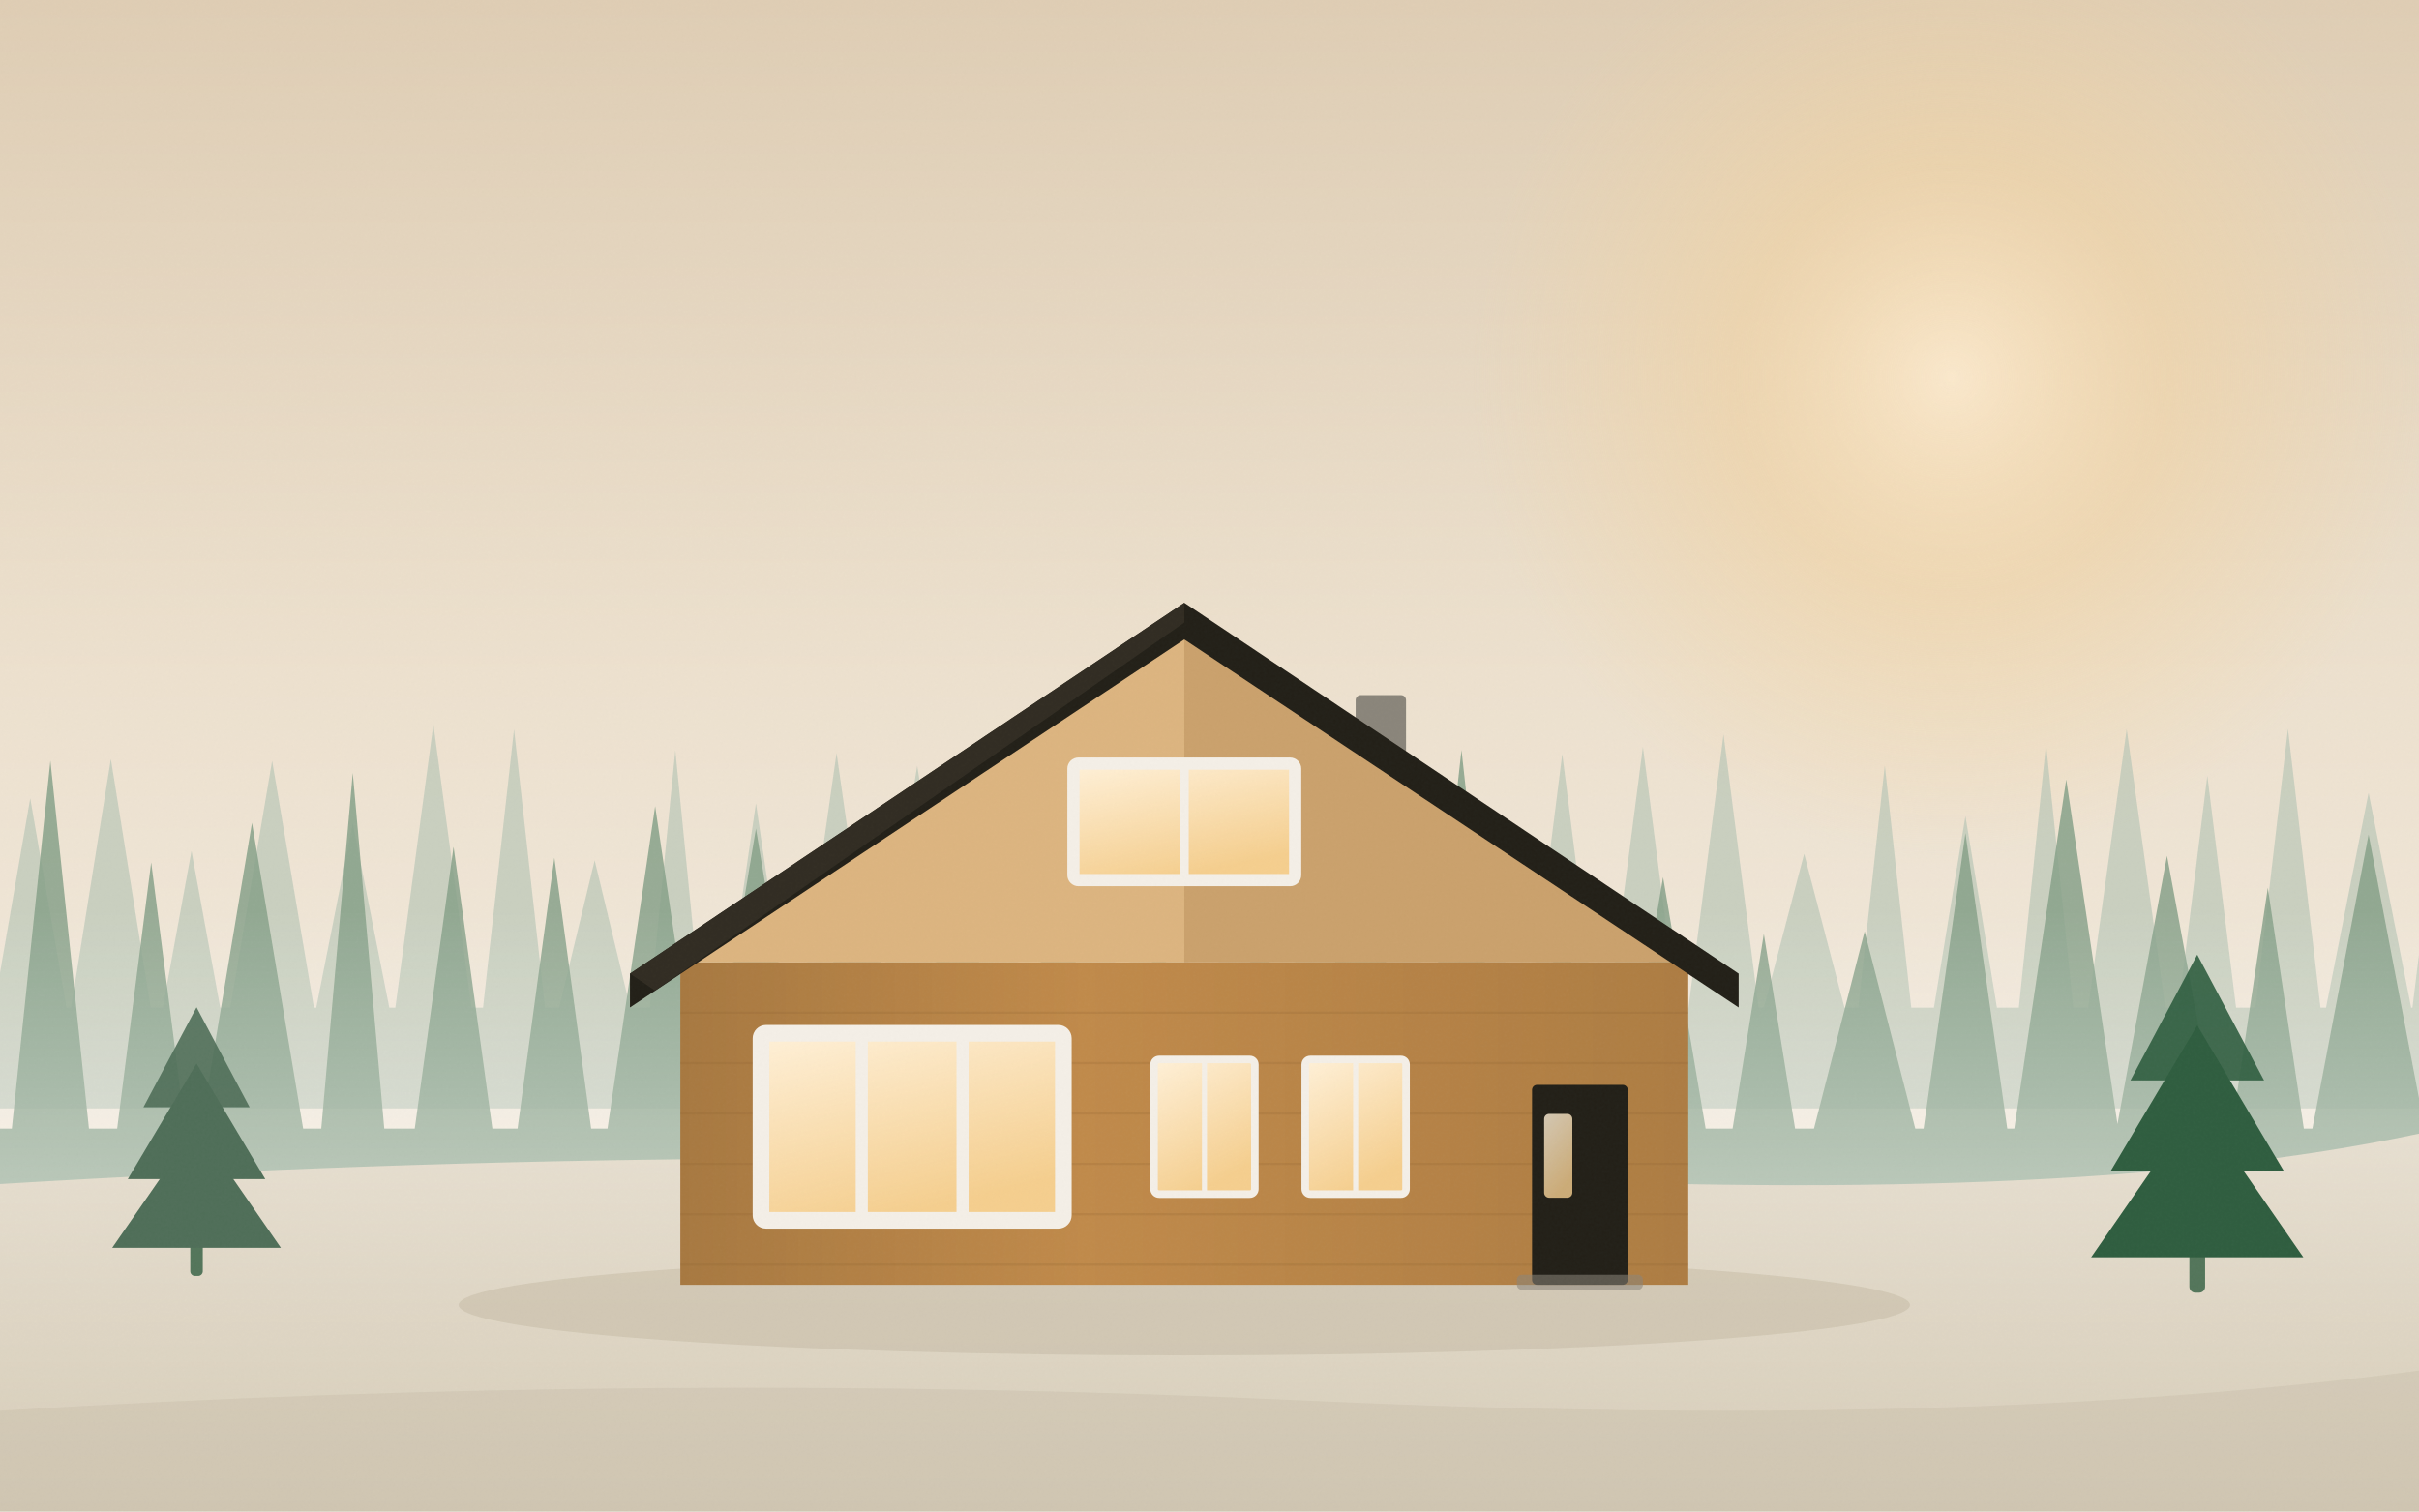
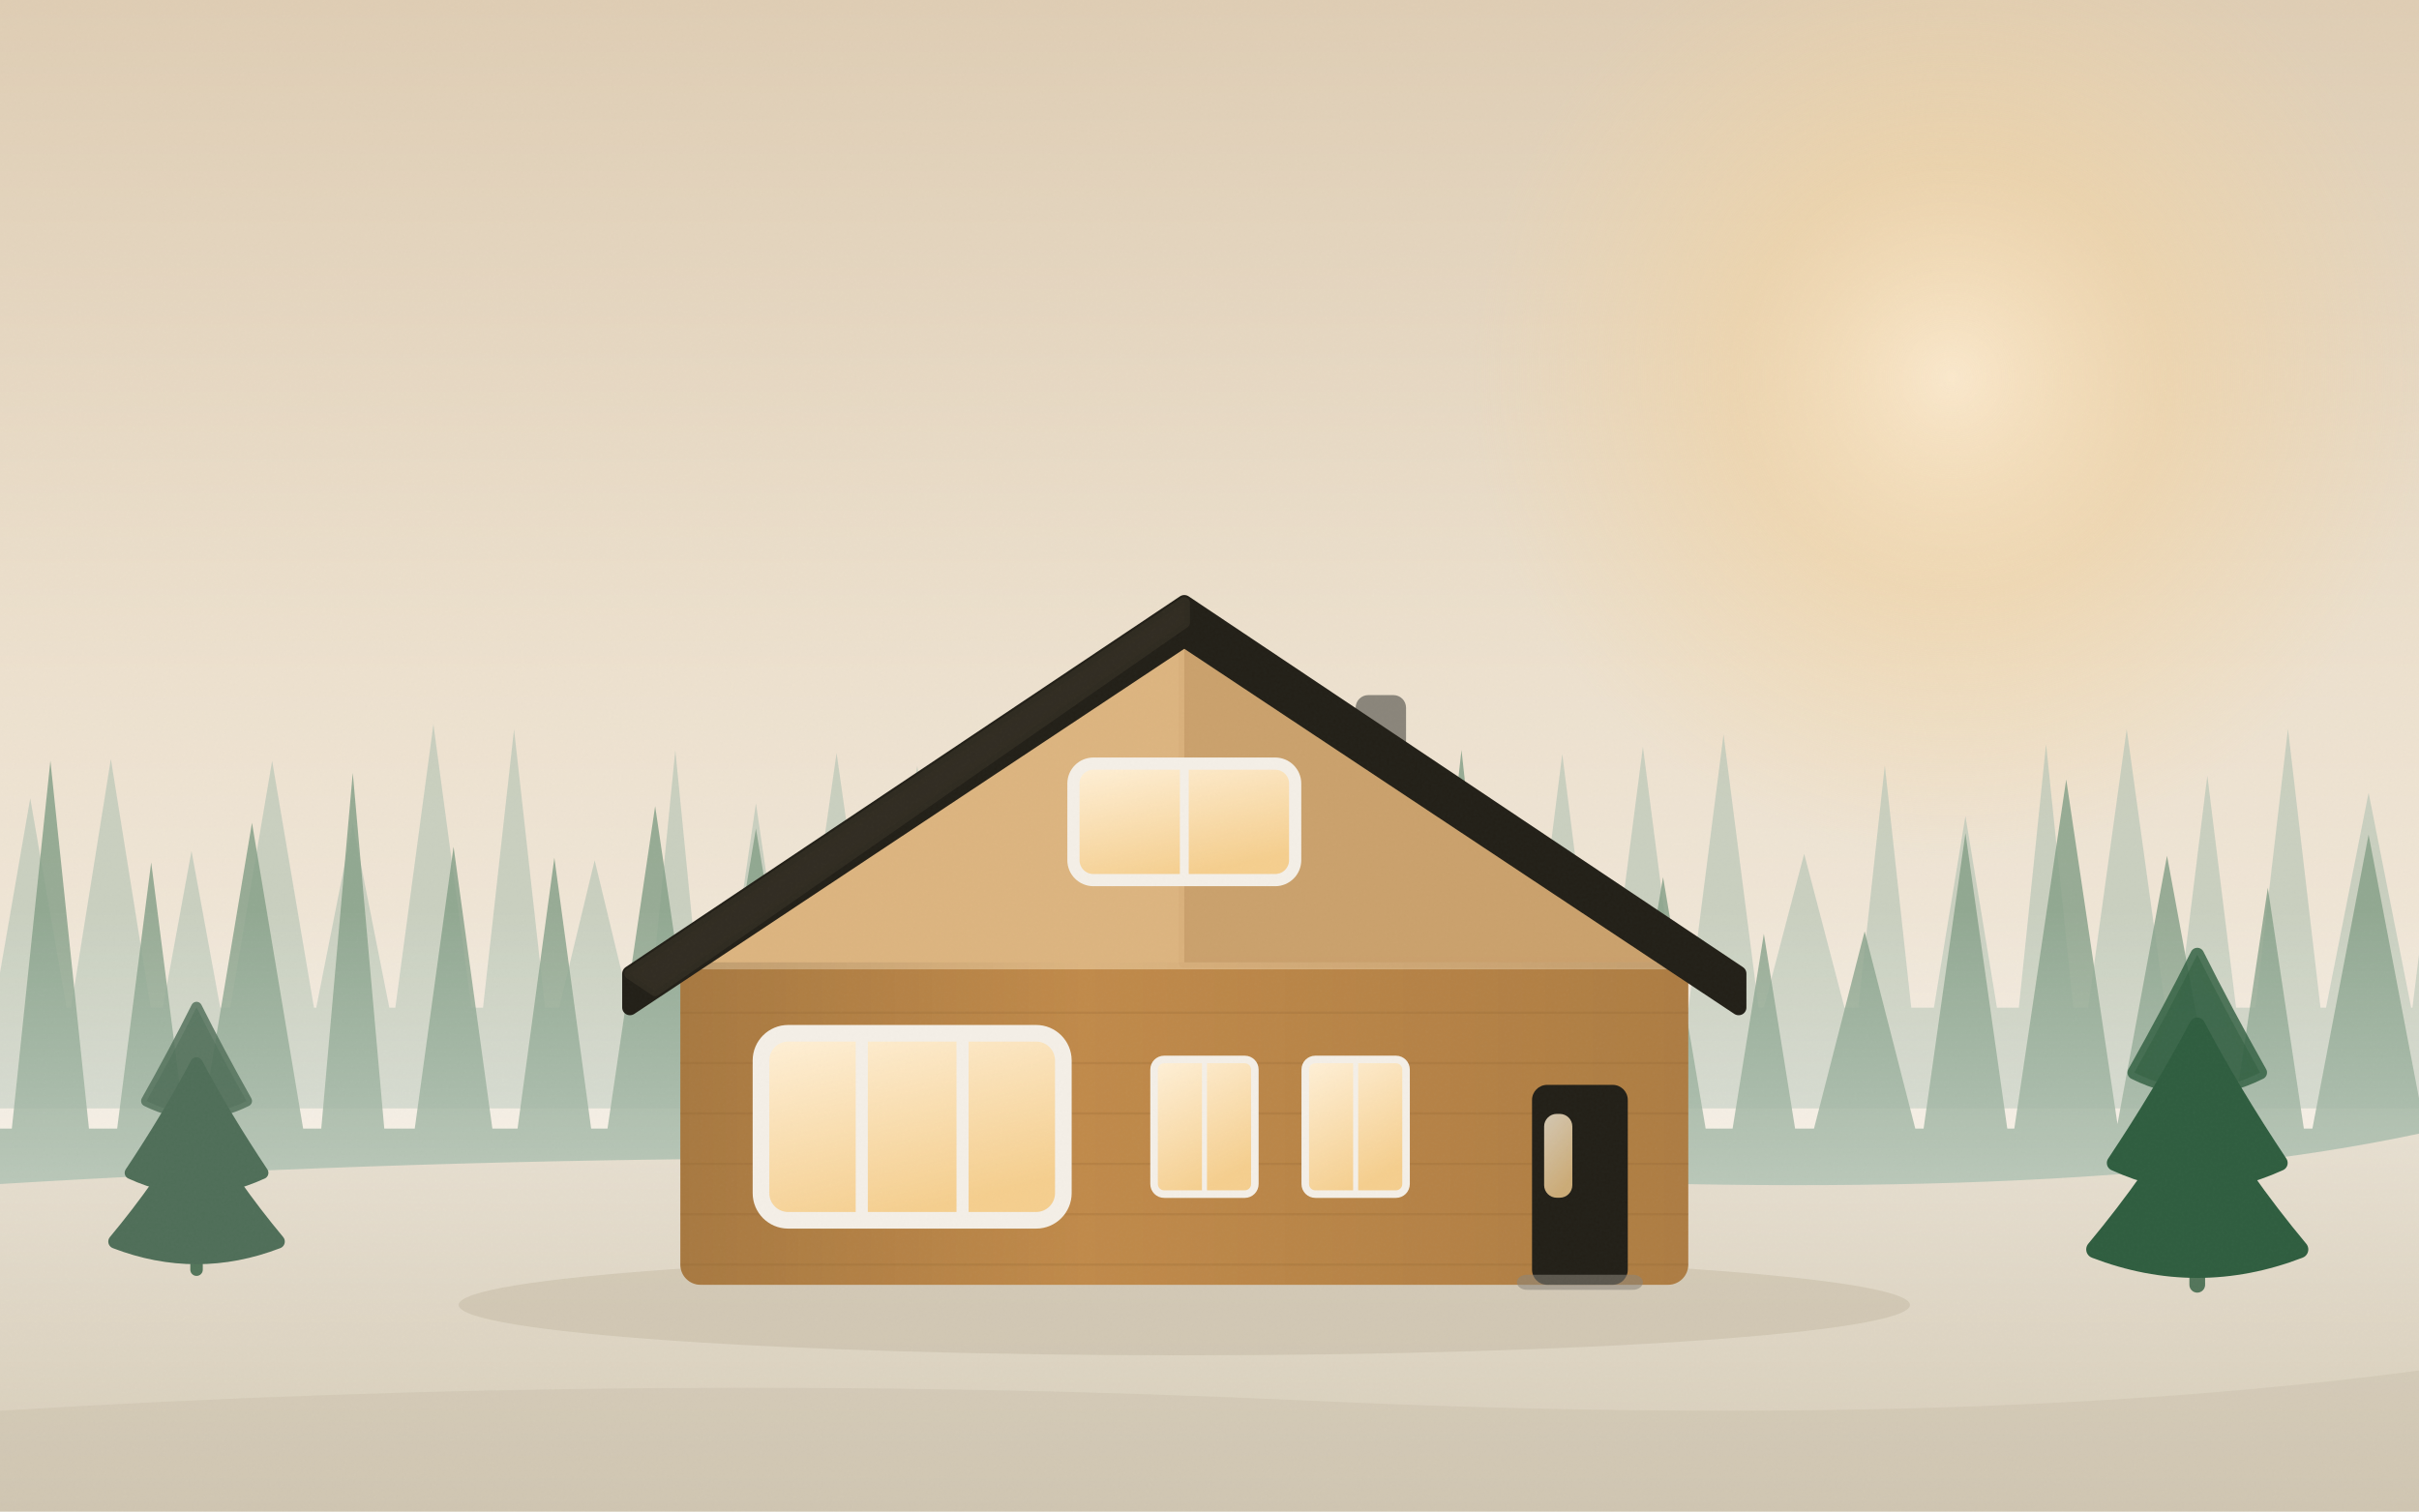
<svg xmlns="http://www.w3.org/2000/svg" viewBox="0 0 960 600" role="img" aria-label="Каркасный дом КД-11, 7×7 м, 72 м²">
  <defs>
    <linearGradient id="sky" x1="0" y1="0" x2="0" y2="1">
      <stop offset="0" stop-color="#DFCDB4" />
      <stop offset=".45" stop-color="#EDE1CE" />
      <stop offset="1" stop-color="#F4EFE7" />
    </linearGradient>
    <radialGradient id="sunGlow" cx=".5" cy=".5" r=".5">
      <stop offset="0" stop-color="#FBE9CC" stop-opacity=".95" />
      <stop offset=".45" stop-color="#F2D3A2" stop-opacity=".55" />
      <stop offset="1" stop-color="#F2D3A2" stop-opacity="0" />
    </radialGradient>
    <linearGradient id="glassGrad" x1="0" y1="0" x2=".4" y2="1">
      <stop offset="0" stop-color="#FFF1D8" />
      <stop offset="1" stop-color="#F5CE8E" />
    </linearGradient>
    <linearGradient id="wallShade" x1="0" y1="0" x2="1" y2="0">
      <stop offset="0" stop-color="#000" stop-opacity=".13" />
      <stop offset=".4" stop-color="#000" stop-opacity="0" />
      <stop offset="1" stop-color="#000" stop-opacity=".10" />
    </linearGradient>
    <linearGradient id="mist" x1="0" y1="0" x2="0" y2="1">
      <stop offset="0" stop-color="#fff" stop-opacity="0" />
      <stop offset="1" stop-color="#fff" stop-opacity=".55" />
    </linearGradient>
    <linearGradient id="groundGrad" x1="0" y1="0" x2="0" y2="1">
      <stop offset="0" stop-color="#E7DFD0" />
      <stop offset="1" stop-color="#D6CCB8" />
    </linearGradient>
    <filter id="grain">
      <feTurbulence type="fractalNoise" baseFrequency=".9" numOctaves="2" stitchTiles="stitch" />
      <feColorMatrix type="saturate" values="0" />
      <feComponentTransfer>
        <feFuncA type="linear" slope=".055" />
      </feComponentTransfer>
    </filter>
    <filter id="soft">
      <feGaussianBlur stdDeviation="6" />
    </filter>
  </defs>
  <rect width="960" height="600" fill="url(#sky)" />
  <circle cx="774.489" cy="150" r="190" fill="url(#sunGlow)" />
  <path d="M-20 440 L-36.0 400.0 L-20.0 338.0 L-4.0 400.0 L-2.4 400.0 L12.0 316.9 L26.4 400.0 L28.2 400.0 L44.0 301.3 L59.8 400.0 L64.6 400.0 L76.0 337.8 L87.4 400.0 L91.4 400.0 L108.0 302.0 L124.6 400.0 L125.5 400.0 L140.0 326.8 L154.5 400.0 L156.9 400.0 L172.0 287.5 L187.1 400.0 L191.7 400.0 L204.0 289.5 L216.3 400.0 L221.9 400.0 L236.0 341.5 L250.1 400.0 L257.9 400.0 L268.0 297.8 L278.1 400.0 L288.1 400.0 L300.0 318.9 L311.9 400.0 L317.6 400.0 L332.0 298.9 L346.4 400.0 L348.4 400.0 L364.0 304.0 L379.6 400.0 L385.3 400.0 L396.0 326.9 L406.7 400.0 L410.3 400.0 L428.0 298.5 L445.7 400.0 L443.6 400.0 L460.0 337.6 L476.4 400.0 L480.6 400.0 L492.0 332.3 L503.4 400.0 L510.3 400.0 L524.0 330.7 L537.7 400.0 L546.0 400.0 L556.0 315.5 L566.0 400.0 L575.3 400.0 L588.0 328.5 L600.7 400.0 L607.3 400.0 L620.0 299.3 L632.7 400.0 L638.6 400.0 L652.0 296.4 L665.4 400.0 L670.1 400.0 L684.0 291.5 L697.9 400.0 L700.0 400.0 L716.0 338.9 L732.0 400.0 L737.5 400.0 L748.0 303.8 L758.5 400.0 L767.5 400.0 L780.0 323.9 L792.5 400.0 L801.2 400.0 L812.0 295.4 L822.8 400.0 L828.7 400.0 L844.0 289.4 L859.3 400.0 L864.6 400.0 L876.0 307.9 L887.4 400.0 L895.1 400.0 L908.0 289.3 L920.9 400.0 L923.1 400.0 L940.0 314.7 L956.9 400.0 L957.4 400.0 L972.0 281.4 L986.6 400.0 L1000 440 Z" fill="#B9C6B7" opacity="0.7" />
  <path d="M-20 488 L-36.7 448.0 L-20.0 367.0 L-3.3 448.0 L4.7 448.0 L20.0 302.0 L35.3 448.0 L46.5 448.0 L60.0 342.3 L73.5 448.0 L79.7 448.0 L100.0 326.6 L120.3 448.0 L127.5 448.0 L140.0 306.8 L152.5 448.0 L164.6 448.0 L180.0 336.1 L195.4 448.0 L205.4 448.0 L220.0 340.5 L234.6 448.0 L241.1 448.0 L260.0 320.0 L278.9 448.0 L280.2 448.0 L300.0 328.9 L319.8 448.0 L318.0 448.0 L340.0 331.9 L362.0 448.0 L360.5 448.0 L380.0 330.4 L399.5 448.0 L402.6 448.0 L420.0 338.0 L437.4 448.0 L443.5 448.0 L460.0 368.2 L476.5 448.0 L481.1 448.0 L500.0 364.9 L518.9 448.0 L520.7 448.0 L540.0 309.3 L559.3 448.0 L563.4 448.0 L580.0 297.7 L596.6 448.0 L606.1 448.0 L620.0 358.7 L633.9 448.0 L643.1 448.0 L660.0 348.2 L676.9 448.0 L687.6 448.0 L700.0 370.7 L712.4 448.0 L719.9 448.0 L740.0 369.7 L760.1 448.0 L763.4 448.0 L780.0 330.7 L796.6 448.0 L799.4 448.0 L820.0 309.4 L840.6 448.0 L840.0 448.0 L860.0 339.7 L880.0 448.0 L885.7 448.0 L900.0 352.4 L914.3 448.0 L917.7 448.0 L940.0 331.3 L962.3 448.0 L966.9 448.0 L980.0 343.0 L993.1 448.0 L1000 488 Z" fill="#87A189" opacity="0.85" />
  <rect x="0" y="360" width="960" height="130" fill="url(#mist)" opacity=".7" />
  <path d="M0 470 Q300 452 560 466 T960 450 V600 H0 Z" fill="url(#groundGrad)" />
  <g transform="translate(78 504) scale(0.62)">
-     <rect x="-4" y="-24" width="8" height="28" rx="3" fill="#2F5D3F" opacity=".8" />
-     <path d="M0 -168 L34 -104 H-34 Z" fill="#4F6E58" opacity=".9" />
-     <path d="M0 -132 L44 -58 H-44 Z" fill="#4F6E58" />
-     <path d="M0 -92 L54 -14 H-54 Z" fill="#4F6E58" />
+     <rect x="-4" y="-24" width="8" height="28" rx="4" fill="#2F5D3F" opacity=".8" />
+     <path d="M0 -168 Q14 -140 32 -108 Q16 -100 0 -100 Q-16 -100 -32 -108 Q-14 -140 0 -168 Z" fill="#4F6E58" opacity=".9" stroke="#4F6E58" stroke-width="7" stroke-linejoin="round" stroke-opacity=".9" />
+     <path d="M0 -132 Q18 -98 42 -62 Q20 -52 0 -52 Q-20 -52 -42 -62 Q-18 -98 0 -132 Z" fill="#4F6E58" stroke="#4F6E58" stroke-width="8" stroke-linejoin="round" />
+     <path d="M0 -92 Q22 -54 52 -18 Q26 -8 0 -8 Q-26 -8 -52 -18 Q-22 -54 0 -92 Z" fill="#4F6E58" stroke="#4F6E58" stroke-width="9" stroke-linejoin="round" />
  </g>
  <g>
    <ellipse cx="470" cy="518" rx="288" ry="20" fill="#C0B6A0" opacity=".45" />
-     <rect x="538" y="275.92" width="20" height="84.32" rx="2" fill="#8A857A" />
-     <rect x="270" y="382" width="400" height="128" fill="#C08A4A" />
-     <polygon points="270,382 470,246 670,382" fill="#DCB47F" />
-     <polygon points="470,246 670,382 470,382" fill="#8A5E2B" opacity=".22" />
-     <rect x="270" y="382" width="400" height="128" fill="url(#wallShade)" />
+     <rect x="538" y="275.92" width="20" height="84.32" rx="5" fill="#8A857A" />
+     <rect x="270" y="382" width="400" height="128" rx="8" fill="#C08A4A" />
+     <polygon points="270,382 470,246 670,382" fill="#DCB47F" stroke="#DCB47F" stroke-width="5.6" stroke-linejoin="round" />
+     <polygon points="470,246 670,382 470,382" fill="#8A5E2B" opacity=".22" stroke="#8A5E2B" stroke-width="4.48" stroke-linejoin="round" stroke-opacity=".22" />
+     <rect x="270" y="382" width="400" height="128" rx="8" fill="url(#wallShade)" />
    <line x1="270" y1="402" x2="670" y2="402" stroke="#8A5E2B" stroke-width=".9" opacity=".2" />
    <line x1="270" y1="422" x2="670" y2="422" stroke="#8A5E2B" stroke-width=".9" opacity=".2" />
    <line x1="270" y1="442" x2="670" y2="442" stroke="#8A5E2B" stroke-width=".9" opacity=".2" />
    <line x1="270" y1="462" x2="670" y2="462" stroke="#8A5E2B" stroke-width=".9" opacity=".2" />
    <line x1="270" y1="482" x2="670" y2="482" stroke="#8A5E2B" stroke-width=".9" opacity=".2" />
    <line x1="270" y1="502" x2="670" y2="502" stroke="#8A5E2B" stroke-width=".9" opacity=".2" />
-     <path d="M250 386.48 L470 239.28 L690 386.48 L690 399.92 L470 253.84 L250 399.92 Z" fill="#221F17" />
-     <path d="M250 386.48 L470 239.28 L470 247.12 L260 393.2  Z" fill="#332E23" opacity=".9" />
+     <path d="M250 386.48 L470 239.28 L690 386.48 L690 399.92 L470 253.84 L250 399.92 Z" fill="#221F17" stroke="#221F17" stroke-width="6.16" stroke-linejoin="round" />
+     <path d="M250 386.48 L470 239.28 L470 247.12 L260 393.2  Z" fill="#332E23" opacity=".9" stroke="#332E23" stroke-width="4.48" stroke-linejoin="round" stroke-opacity=".9" />
    <g>
-       <rect x="426" y="303.12" width="88" height="46.24" rx="2" fill="url(#glassGrad)" />
+       <rect x="426" y="303.12" width="88" height="46.24" rx="7.92" fill="url(#glassGrad)" />
      <line x1="470" y1="303.12" x2="470" y2="349.36" stroke="#F4EFE7" stroke-width="3.52" />
-       <rect x="426" y="303.12" width="88" height="46.24" rx="2" fill="none" stroke="#F4EFE7" stroke-width="4.84" />
+       <rect x="426" y="303.12" width="88" height="46.24" rx="7.92" fill="none" stroke="#F4EFE7" stroke-width="4.84" stroke-linejoin="round" />
    </g>
    <g>
-       <rect x="302" y="410.16" width="120" height="74.24" rx="2" fill="url(#glassGrad)" />
+       <rect x="302" y="410.16" width="120" height="74.24" rx="10.8" fill="url(#glassGrad)" />
      <line x1="342" y1="410.16" x2="342" y2="484.4" stroke="#F4EFE7" stroke-width="4.8" />
      <line x1="382" y1="410.16" x2="382" y2="484.4" stroke="#F4EFE7" stroke-width="4.8" />
-       <rect x="302" y="410.16" width="120" height="74.24" rx="2" fill="none" stroke="#F4EFE7" stroke-width="6.6" />
+       <rect x="302" y="410.16" width="120" height="74.24" rx="10.8" fill="none" stroke="#F4EFE7" stroke-width="6.6" stroke-linejoin="round" />
    </g>
    <g>
-       <rect x="458" y="420.554" width="40" height="53.453" rx="2" fill="url(#glassGrad)" />
+       <rect x="458" y="420.554" width="40" height="53.453" rx="4" fill="url(#glassGrad)" />
      <line x1="478" y1="420.554" x2="478" y2="474.006" stroke="#F4EFE7" stroke-width="2" />
-       <rect x="458" y="420.554" width="40" height="53.453" rx="2" fill="none" stroke="#F4EFE7" stroke-width="3" />
+       <rect x="458" y="420.554" width="40" height="53.453" rx="4" fill="none" stroke="#F4EFE7" stroke-width="3" stroke-linejoin="round" />
    </g>
    <g>
-       <rect x="518" y="420.554" width="40" height="53.453" rx="2" fill="url(#glassGrad)" />
+       <rect x="518" y="420.554" width="40" height="53.453" rx="4" fill="url(#glassGrad)" />
      <line x1="538" y1="420.554" x2="538" y2="474.006" stroke="#F4EFE7" stroke-width="2" />
-       <rect x="518" y="420.554" width="40" height="53.453" rx="2" fill="none" stroke="#F4EFE7" stroke-width="3" />
+       <rect x="518" y="420.554" width="40" height="53.453" rx="4" fill="none" stroke="#F4EFE7" stroke-width="3" stroke-linejoin="round" />
    </g>
    <g>
-       <rect x="608" y="430.64" width="38" height="79.36" rx="2" fill="#221F17" />
-       <rect x="612.8" y="442.16" width="11.2" height="33.28" rx="2" fill="url(#glassGrad)" opacity=".8" />
-       <rect x="602" y="506" width="50" height="6" rx="2" fill="#8A857A" opacity=".55" />
+       <rect x="608" y="430.64" width="38" height="79.36" rx="6" fill="#221F17" />
+       <rect x="612.8" y="442.16" width="11.2" height="33.28" rx="5" fill="url(#glassGrad)" opacity=".8" />
+       <rect x="602" y="506" width="50" height="6" rx="4" fill="#8A857A" opacity=".55" />
    </g>
  </g>
  <g transform="translate(872 510) scale(0.78)">
-     <rect x="-4" y="-24" width="8" height="28" rx="3" fill="#2F5D3F" opacity=".8" />
-     <path d="M0 -168 L34 -104 H-34 Z" fill="#2F5D3F" opacity=".9" />
-     <path d="M0 -132 L44 -58 H-44 Z" fill="#2F5D3F" />
-     <path d="M0 -92 L54 -14 H-54 Z" fill="#2F5D3F" />
+     <rect x="-4" y="-24" width="8" height="28" rx="4" fill="#2F5D3F" opacity=".8" />
+     <path d="M0 -168 Q14 -140 32 -108 Q16 -100 0 -100 Q-16 -100 -32 -108 Q-14 -140 0 -168 Z" fill="#2F5D3F" opacity=".9" stroke="#2F5D3F" stroke-width="7" stroke-linejoin="round" stroke-opacity=".9" />
+     <path d="M0 -132 Q18 -98 42 -62 Q20 -52 0 -52 Q-20 -52 -42 -62 Q-18 -98 0 -132 Z" fill="#2F5D3F" stroke="#2F5D3F" stroke-width="8" stroke-linejoin="round" />
+     <path d="M0 -92 Q22 -54 52 -18 Q26 -8 0 -8 Q-26 -8 -52 -18 Q-22 -54 0 -92 Z" fill="#2F5D3F" stroke="#2F5D3F" stroke-width="9" stroke-linejoin="round" />
  </g>
  <path d="M0 560 Q260 544 520 556 T960 544 V600 H0 Z" fill="#C0B6A0" opacity=".3" />
  <rect width="960" height="600" filter="url(#grain)" opacity=".45" />
</svg>
